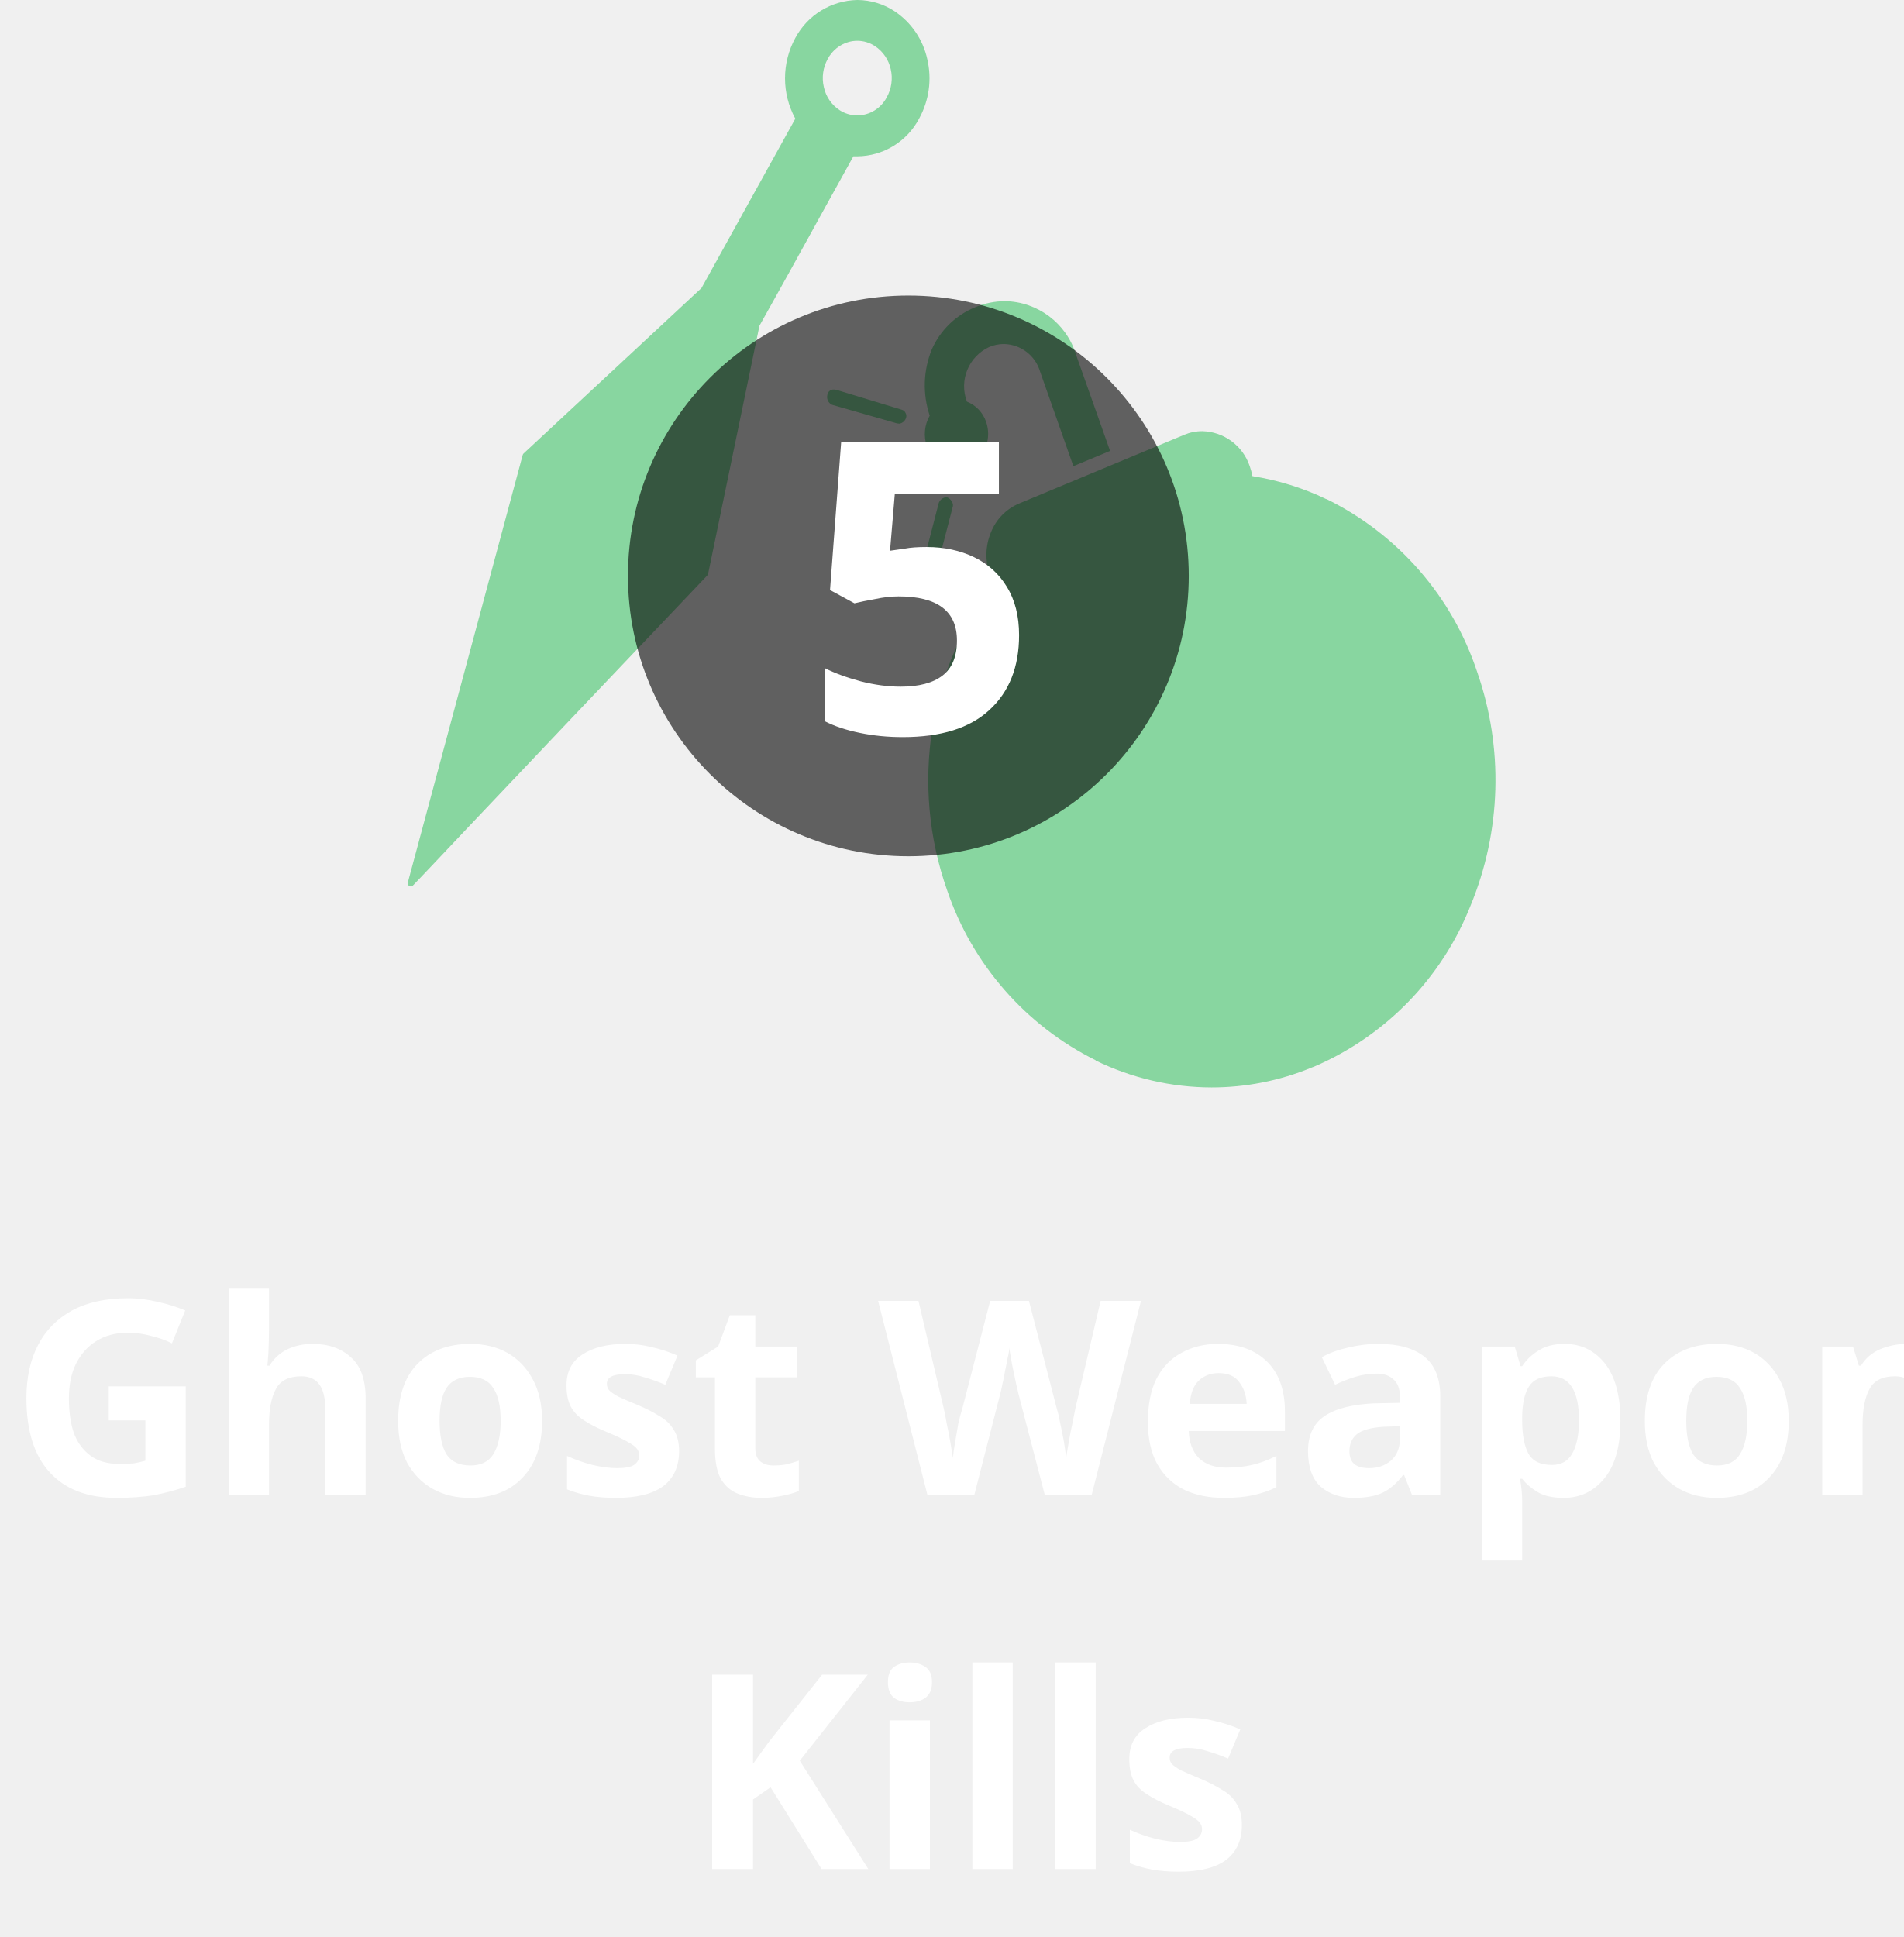
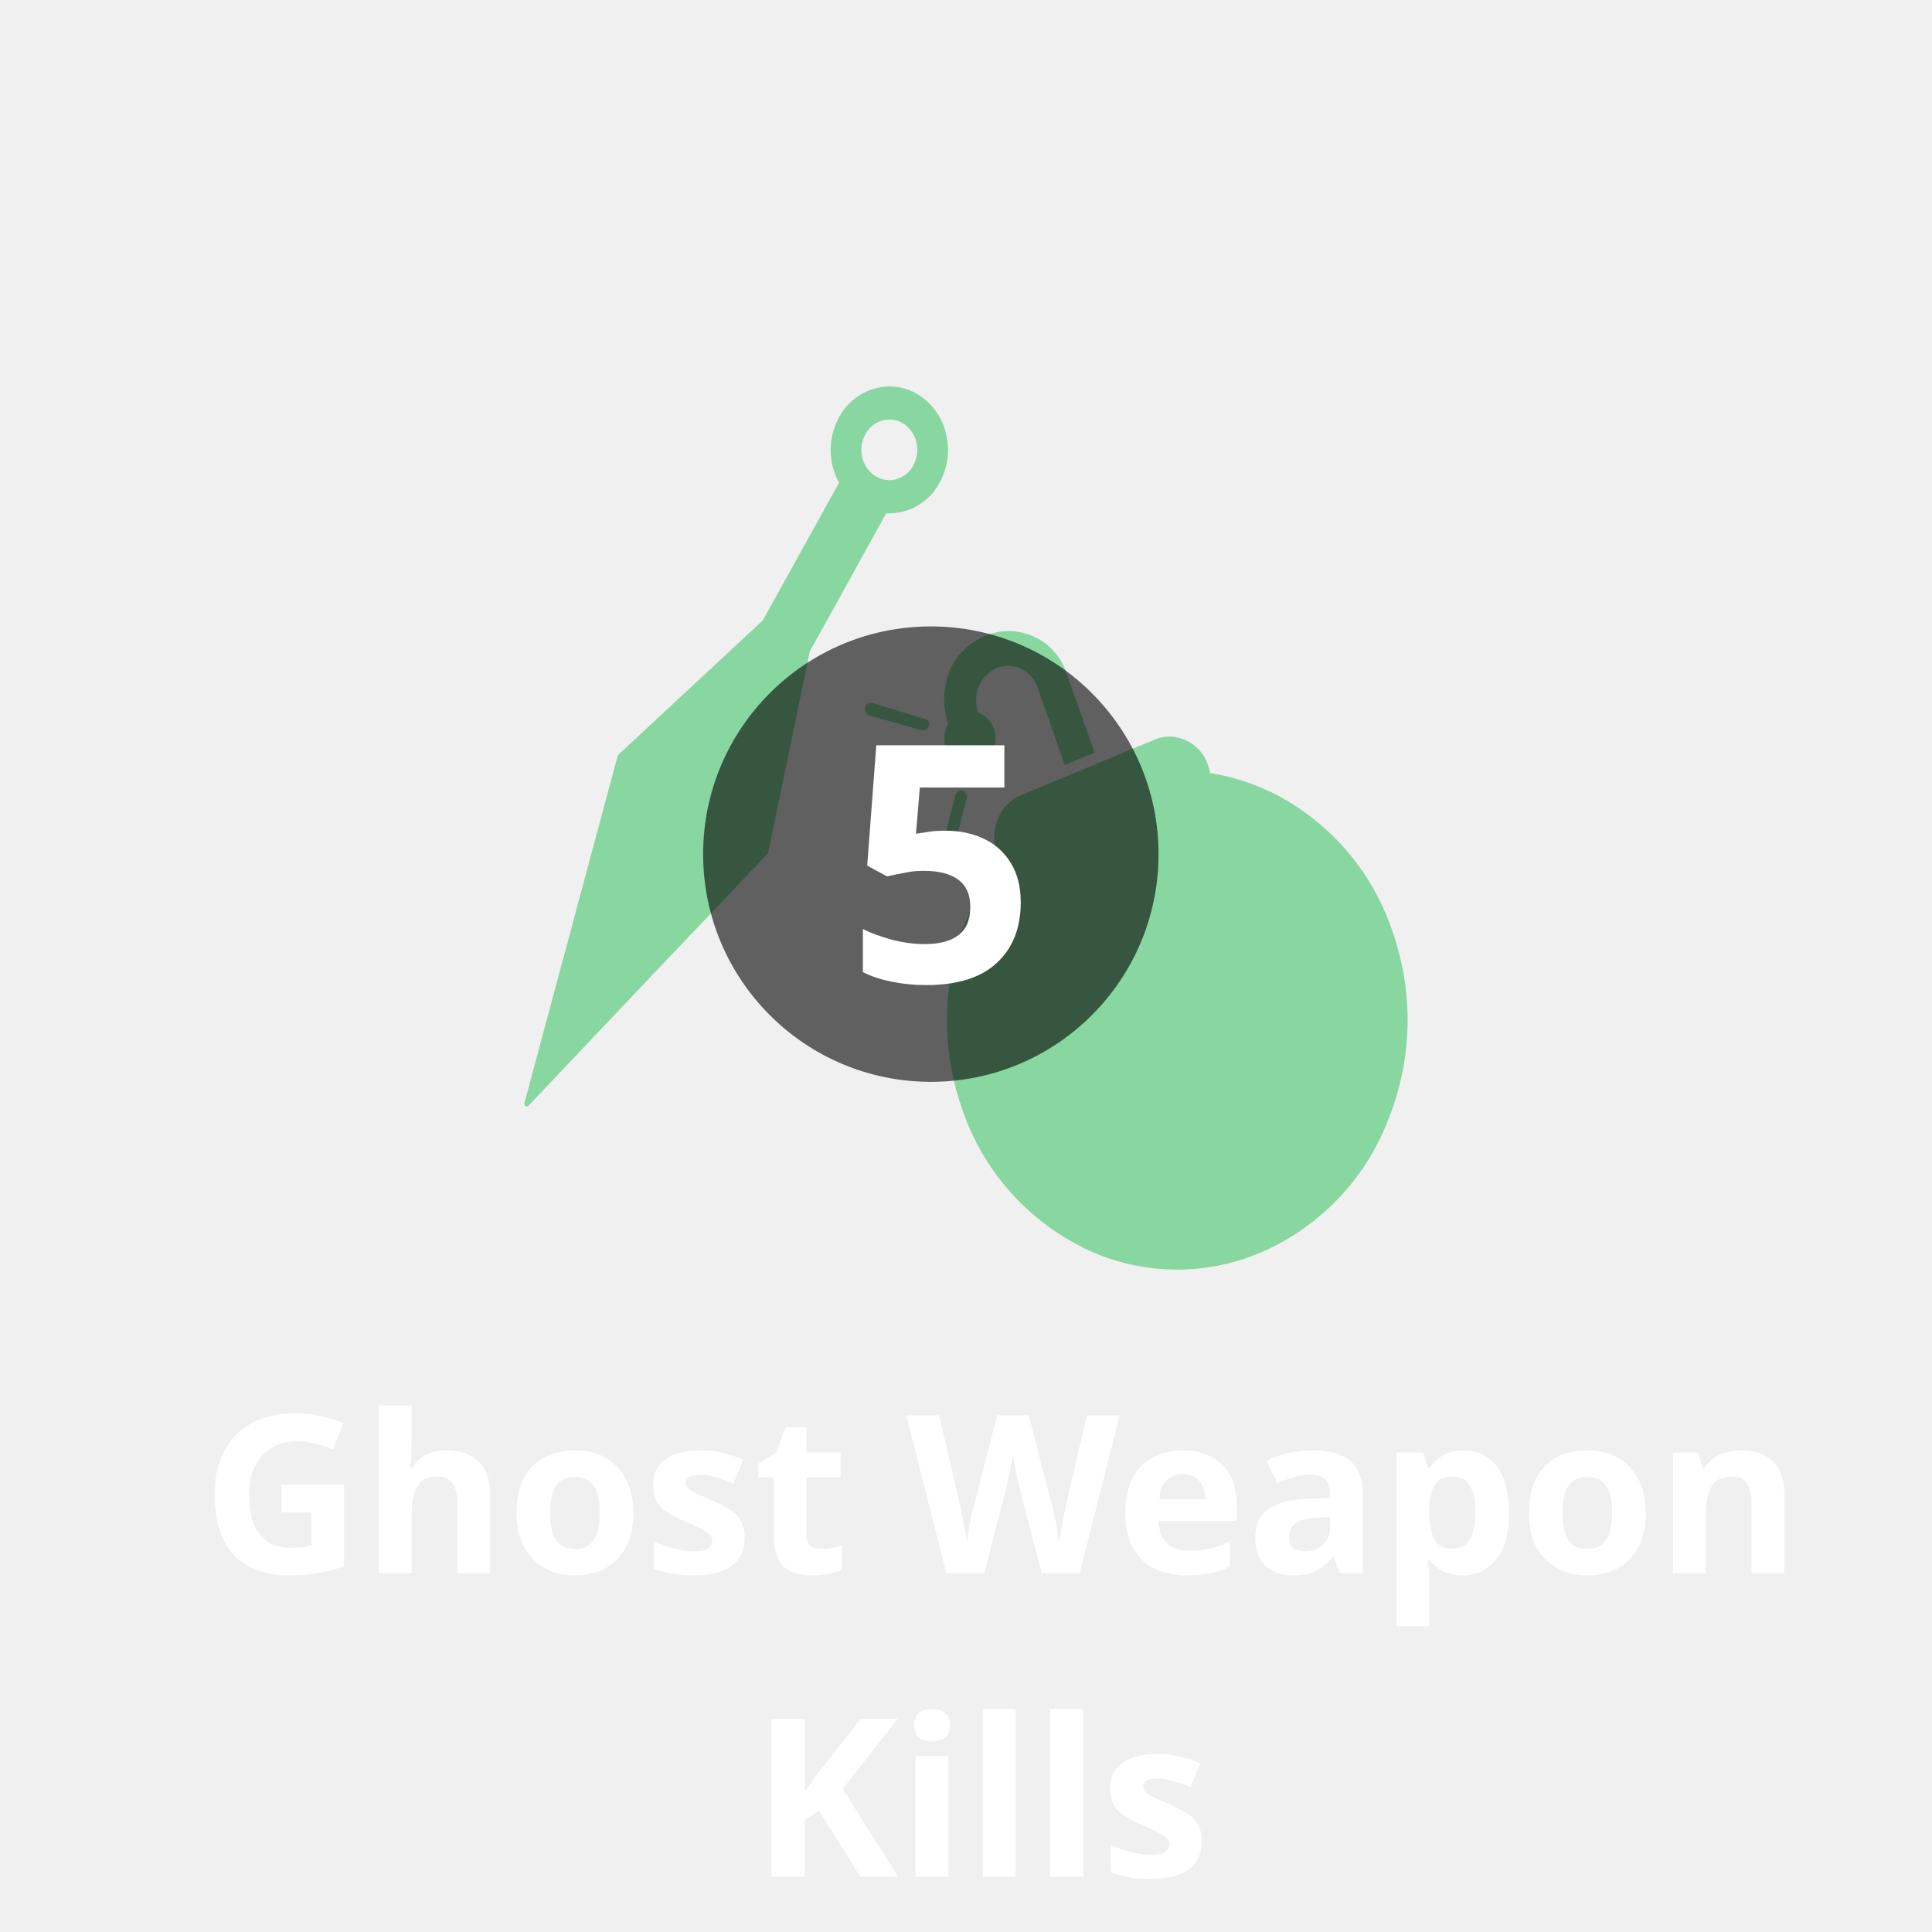
- <svg xmlns="http://www.w3.org/2000/svg" id="td-b-ghostWeaponKills" width="56" height="57" viewBox="0 0 56 57">
-   <g id="Component_161_2" data-name="Component 161 – 2" transform="translate(12)">
+ <svg xmlns="http://www.w3.org/2000/svg" id="Component_227_1" data-name="Component 227 – 1" width="70" height="70" viewBox="0 0 70 70">
+   <g id="Component_161_2" data-name="Component 161 – 2" transform="translate(19 14)">
    <path id="Exclusion_11" data-name="Exclusion 11" d="M23.65,32h0a7.808,7.808,0,0,1-3.413-.792l0-.008a8.709,8.709,0,0,1-4.37-5,9.742,9.742,0,0,1-.432-4.786,9.452,9.452,0,0,1,1.807-4.237,1.92,1.92,0,0,1-.12-.273,1.724,1.724,0,0,1,.03-1.23,1.529,1.529,0,0,1,.825-.854l4.867-2.026a1.364,1.364,0,0,1,.528-.106A1.51,1.51,0,0,1,24.77,13.72a2.024,2.024,0,0,1,.079.291,7.879,7.879,0,0,1,2.176.678v-.005a8.715,8.715,0,0,1,4.434,5.083,9.667,9.667,0,0,1-.192,6.881,8.59,8.59,0,0,1-4.607,4.741l-.014.005-.034.013-.018.007-.015.006A7.692,7.692,0,0,1,23.65,32ZM.086,26.086a.084.084,0,0,1-.044-.014A.08.08,0,0,1,0,26.016a.071.071,0,0,1,0-.049L3.379,13.389a.1.1,0,0,1,.026-.044l5.235-4.87L11.4,3.492a2.479,2.479,0,0,1,0-2.375A2.114,2.114,0,0,1,13.225,0a2.006,2.006,0,0,1,1.093.329,2.281,2.281,0,0,1,.966,1.419,2.45,2.45,0,0,1-.241,1.74A2.077,2.077,0,0,1,13.222,4.6c-.04,0-.078,0-.114,0l-.941,1.7-.4.726-.615,1.112-.408.733-.4.716-1.51,7.3a.1.1,0,0,1-.024.046L4.584,21.38,1.71,24.411l-.945,1-.41.432-.2.209-.015.014a.069.069,0,0,1-.036.021A.062.062,0,0,1,.086,26.086ZM13.224,1.2a.96.96,0,0,0-.248.033,1.015,1.015,0,0,0-.622.5,1.162,1.162,0,0,0-.115.83,1.085,1.085,0,0,0,.461.677.962.962,0,0,0,.523.157.987.987,0,0,0,.867-.533,1.167,1.167,0,0,0,.117-.832,1.1,1.1,0,0,0-.463-.675A.952.952,0,0,0,13.224,1.2Zm2.055,15.979a.127.127,0,0,1-.055-.012.26.26,0,0,1-.142-.287l.539-2.083a.268.268,0,0,1,.21-.165.12.12,0,0,1,.057.012.288.288,0,0,1,.139.16.179.179,0,0,1,0,.127l-.538,2.08a.293.293,0,0,1-.146.152A.188.188,0,0,1,15.279,17.183ZM12.94,15.164a.188.188,0,0,1-.184-.121.236.236,0,0,1,.1-.3l1.734-1.068a.17.17,0,0,1,.112-.046.157.157,0,0,1,.149.109.238.238,0,0,1-.093.3l-1.723,1.1A.244.244,0,0,1,12.94,15.164ZM16.147,13.8a.9.9,0,0,1-.394-.093l.009-.016a.973.973,0,0,1-.492-.56,1.1,1.1,0,0,1,.084-.9,2.812,2.812,0,0,1,.063-1.952,2.376,2.376,0,0,1,1.273-1.237,2.282,2.282,0,0,1,.879-.18,2.223,2.223,0,0,1,2.092,1.581l1,2.827-.036.014-1.044.434L18.6,10.93a1.131,1.131,0,0,0-1.064-.807,1.109,1.109,0,0,0-.427.086,1.272,1.272,0,0,0-.66,1.61.978.978,0,0,1,.563.591,1.083,1.083,0,0,1-.157,1.011A.859.859,0,0,1,16.147,13.8Zm-1.7-1.335a.254.254,0,0,1-.055-.006l-1.909-.546a.251.251,0,0,1-.141-.287.184.184,0,0,1,.189-.164.316.316,0,0,1,.076.01l1.922.584a.165.165,0,0,1,.113.094.178.178,0,0,1,.014.154.25.25,0,0,1-.133.145A.209.209,0,0,1,14.449,12.468Z" fill="#50c774" opacity="0.65" />
    <circle id="Ellipse_277" data-name="Ellipse 277" cx="8.25" cy="8.25" r="8.25" transform="translate(6.476 8.697)" opacity="0.6" />
    <text id="_5" data-name="5" transform="translate(11.671 21.566)" fill="#fff" font-size="12" font-family="SegoeUI-Bold, Segoe UI" font-weight="700">
      <tspan x="0" y="0">5</tspan>
    </text>
  </g>
-   <text id="Ghost_Weapon_Kills" data-name="Ghost Weapon Kills" transform="translate(28 44)" fill="#fff" font-size="8" font-family="SegoeUI-Bold, Segoe UI" font-weight="700">
+   <text id="Ghost_Weapon_Kills" data-name="Ghost Weapon Kills" transform="translate(35 57)" fill="#fff" font-size="8" font-family="SegoeUI-Bold, Segoe UI" font-weight="700">
    <tspan x="-27.691" y="0">Ghost Weapon</tspan>
    <tspan x="-7.766" y="11">Kills</tspan>
  </text>
+   <rect id="Rectangle_1490" data-name="Rectangle 1490" width="70" height="70" fill="none" />
</svg>
